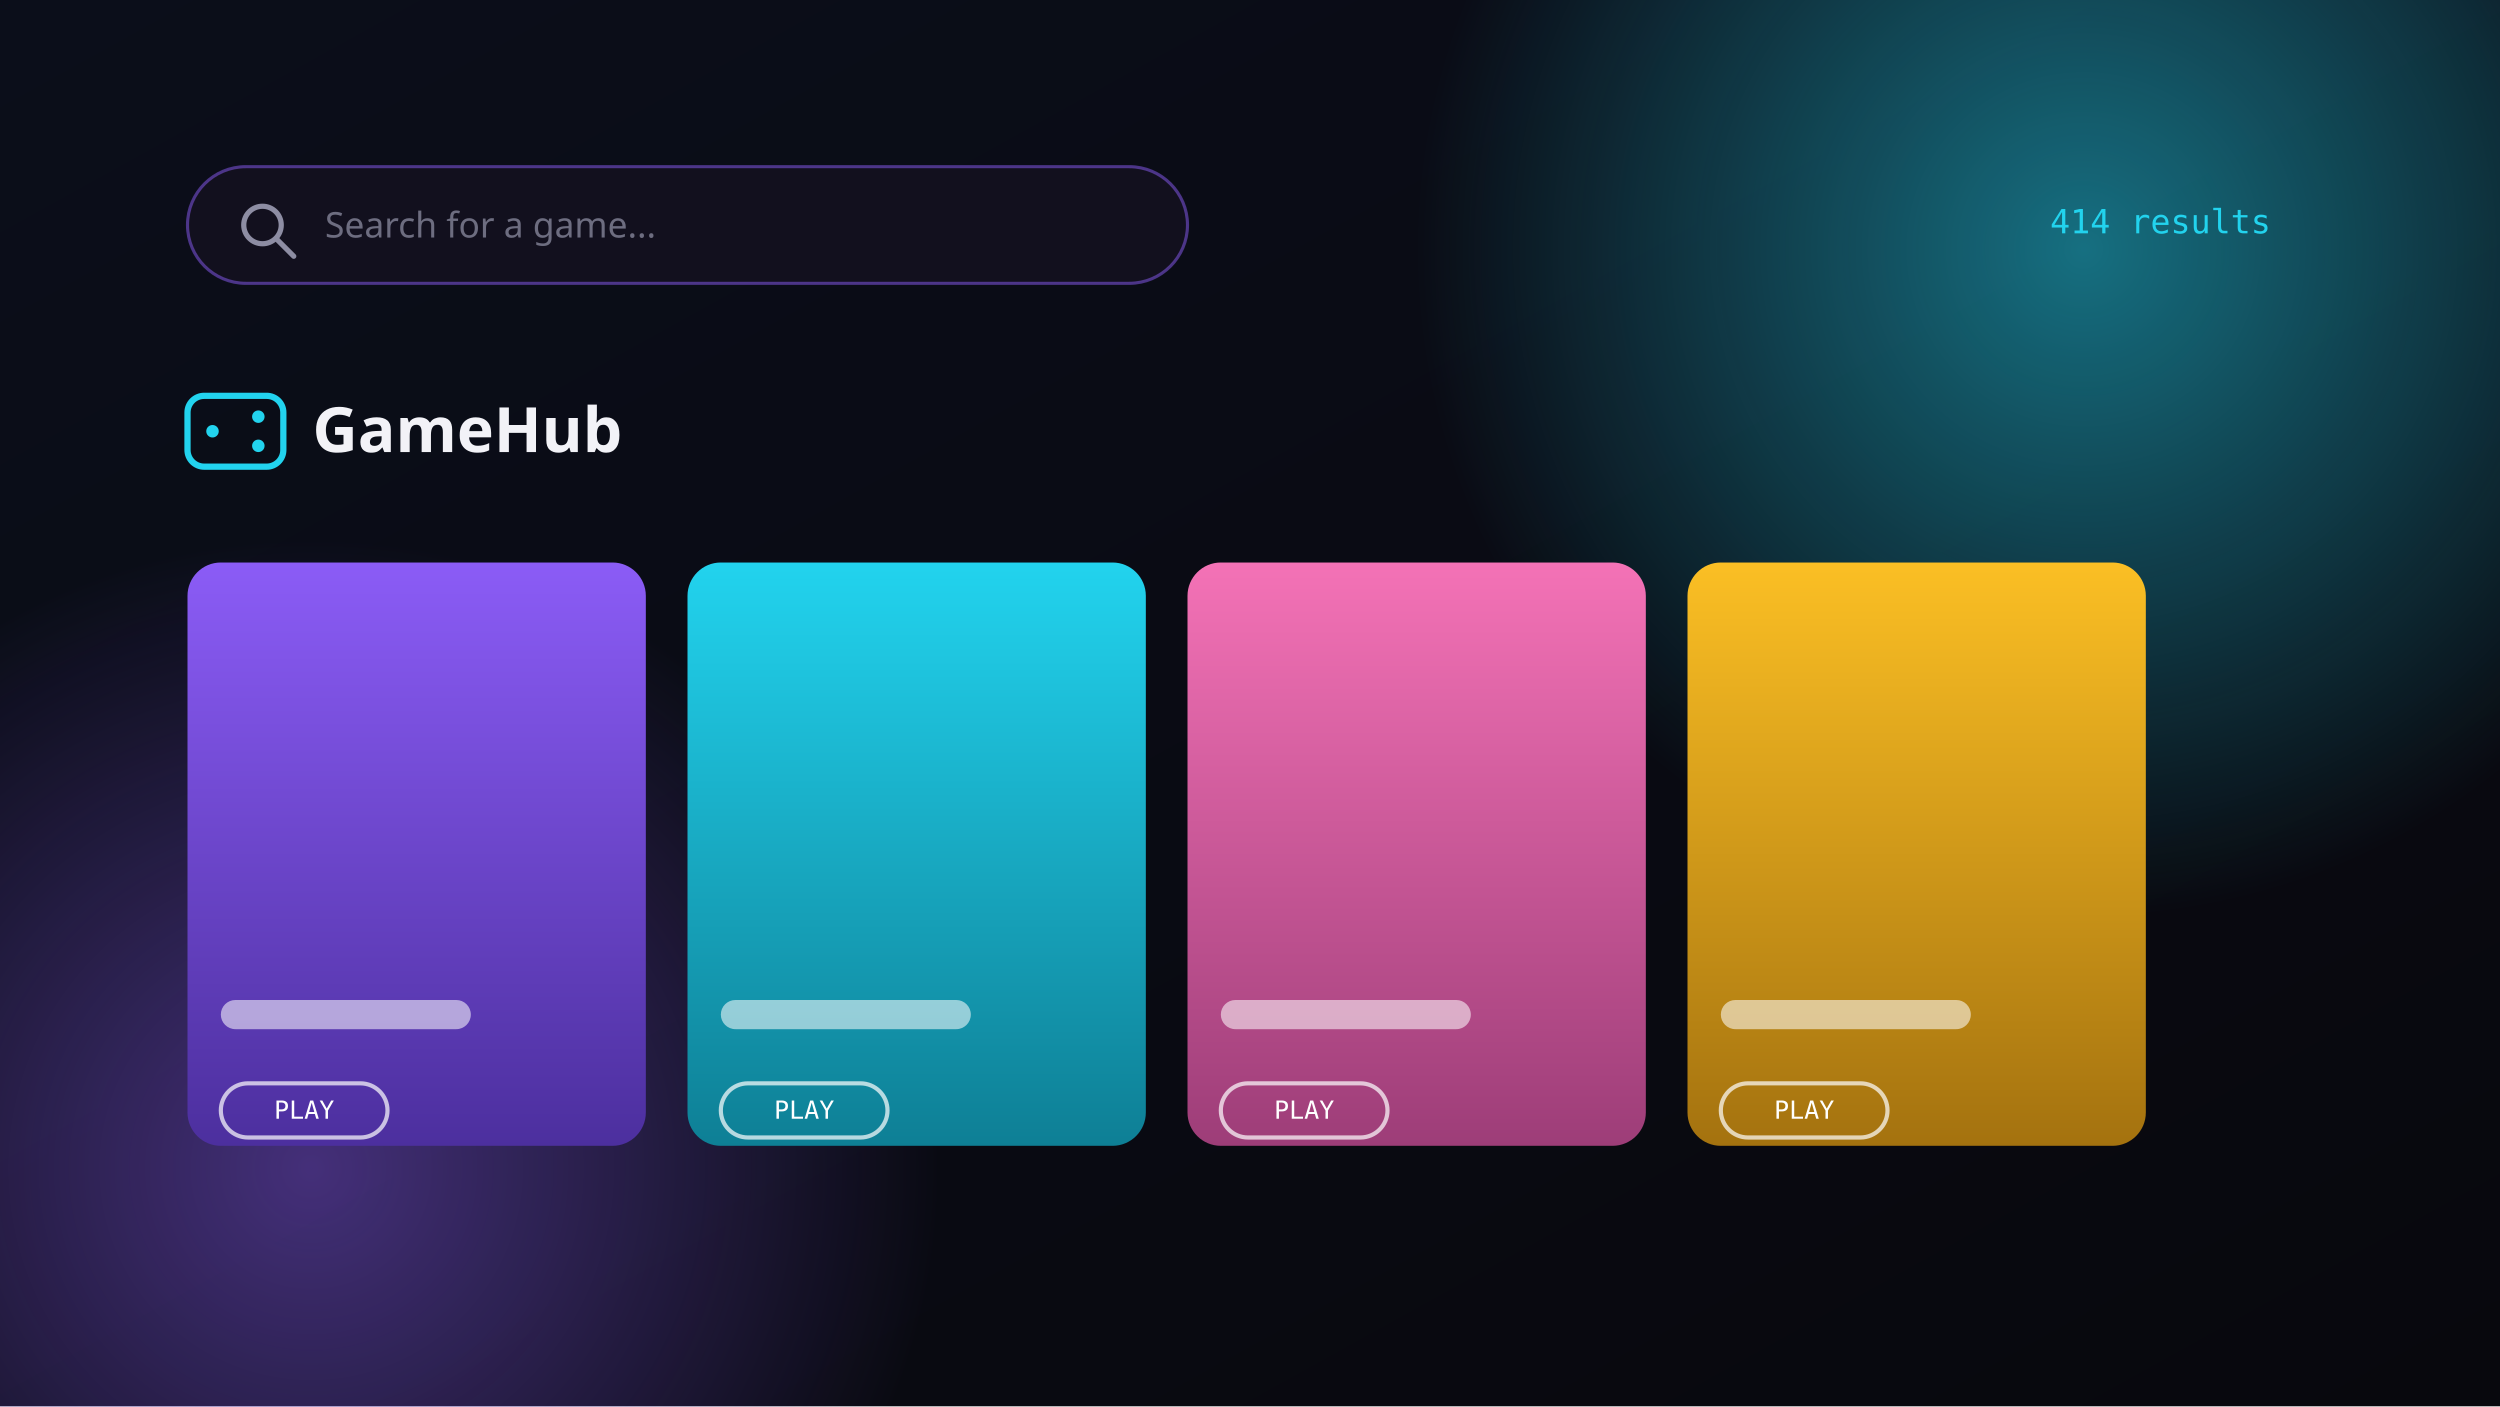
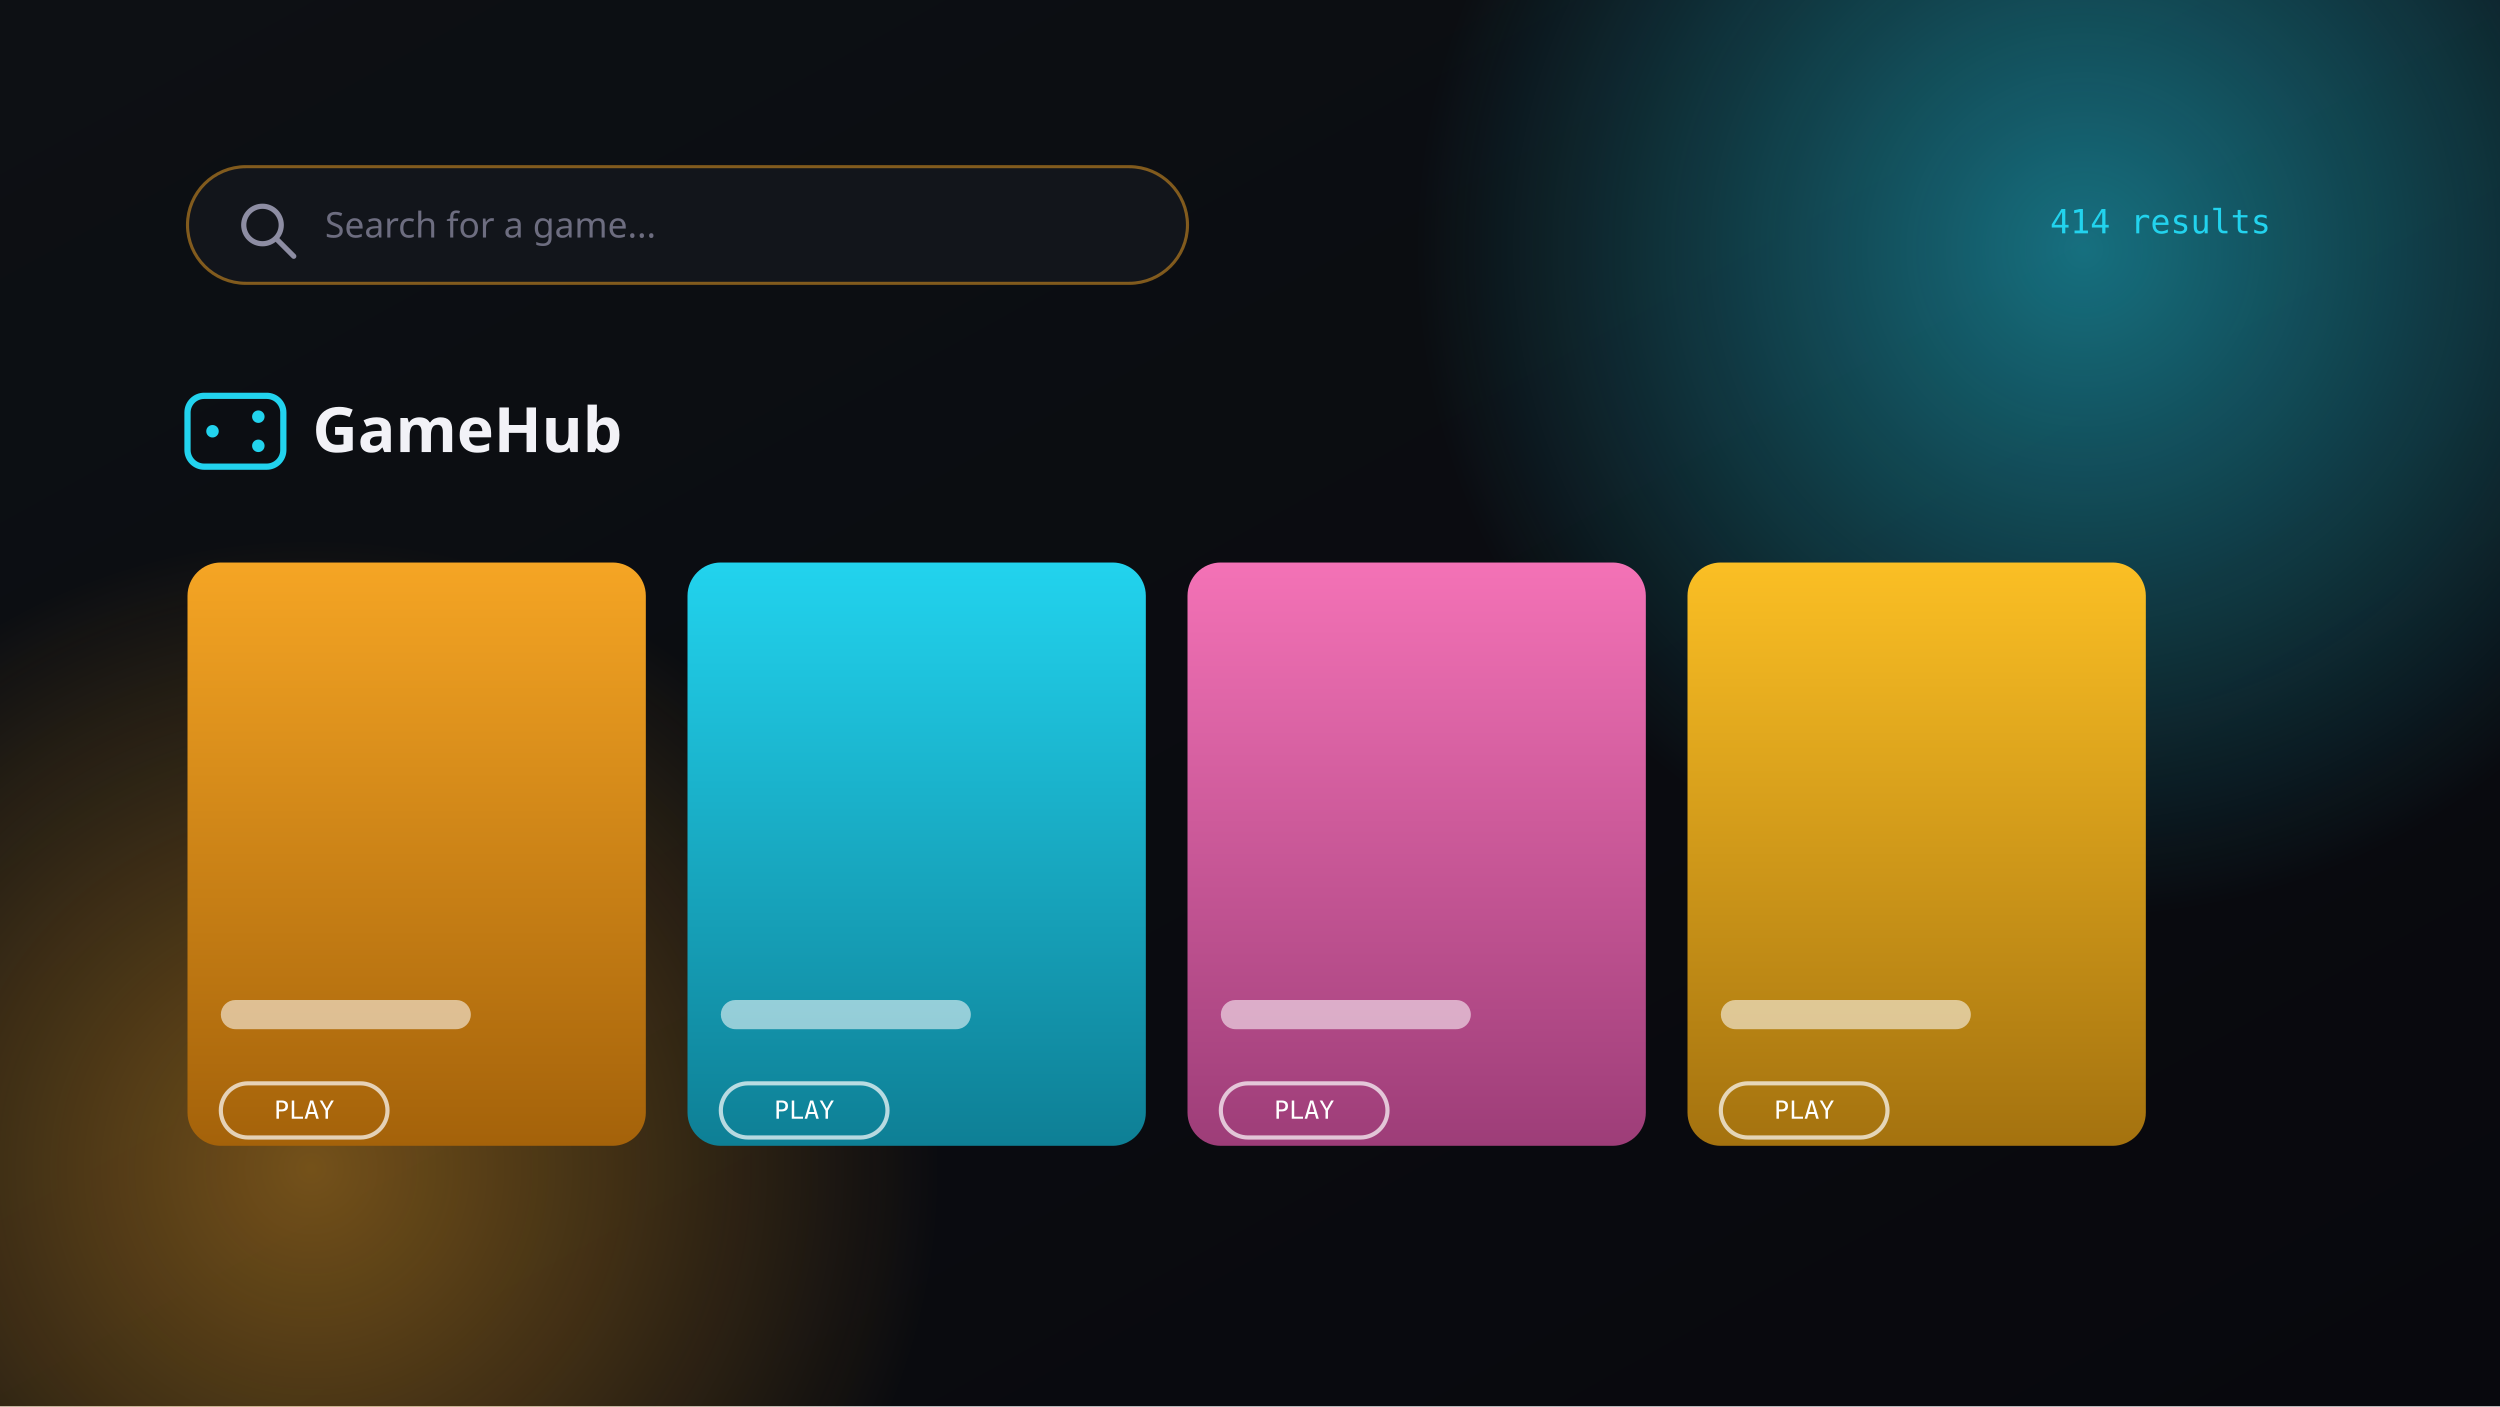
<svg xmlns="http://www.w3.org/2000/svg" viewBox="0 0 1200 675">
  <defs>
    <linearGradient id="bgg" x1="0" y1="0" x2="1" y2="1">
-       <stop offset="0%" stop-color="#0b0e1a" />
+       <stop offset="0%" stop-color="#0d1014" />
      <stop offset="100%" stop-color="#08080d" />
    </linearGradient>
    <radialGradient id="glowG1" cx="50%" cy="50%" r="50%">
      <stop offset="0%" stop-color="#22d3ee" stop-opacity="0.5" />
      <stop offset="100%" stop-color="#22d3ee" stop-opacity="0" />
    </radialGradient>
    <radialGradient id="glowG2" cx="50%" cy="50%" r="50%">
-       <stop offset="0%" stop-color="#8b5cf6" stop-opacity="0.45" />
-       <stop offset="100%" stop-color="#8b5cf6" stop-opacity="0" />
+       <stop offset="0%" stop-color="#f5a524" stop-opacity="0.45" />
+       <stop offset="100%" stop-color="#f5a524" stop-opacity="0" />
    </radialGradient>
    <linearGradient id="tile1" x1="0" y1="0" x2="0" y2="1">
-       <stop offset="0%" stop-color="#8b5cf6" />
-       <stop offset="100%" stop-color="#4c2f9e" />
+       <stop offset="0%" stop-color="#f5a524" />
+       <stop offset="100%" stop-color="#a4620a" />
    </linearGradient>
    <linearGradient id="tile2" x1="0" y1="0" x2="0" y2="1">
      <stop offset="0%" stop-color="#22d3ee" />
      <stop offset="100%" stop-color="#0e7f95" />
    </linearGradient>
    <linearGradient id="tile3" x1="0" y1="0" x2="0" y2="1">
      <stop offset="0%" stop-color="#f472b6" />
      <stop offset="100%" stop-color="#9d3d78" />
    </linearGradient>
    <linearGradient id="tile4" x1="0" y1="0" x2="0" y2="1">
      <stop offset="0%" stop-color="#fbbf24" />
      <stop offset="100%" stop-color="#a4720f" />
    </linearGradient>
  </defs>
  <rect width="1200" height="675" fill="url(#bgg)" />
  <circle cx="1000" cy="120" r="320" fill="url(#glowG1)" />
  <circle cx="150" cy="560" r="300" fill="url(#glowG2)" />
-   <rect x="90" y="80" width="480" height="56" rx="28" fill="#12101e" stroke="#8b5cf6" stroke-opacity="0.5" stroke-width="1.5" />
+   <rect x="90" y="80" width="480" height="56" rx="28" fill="#12151b" stroke="#f5a524" stroke-opacity="0.5" stroke-width="1.5" />
  <circle cx="126" cy="108" r="9" fill="none" stroke="#8d8da3" stroke-width="2.5" />
  <line x1="133" y1="115" x2="141" y2="123" stroke="#8d8da3" stroke-width="2.5" stroke-linecap="round" />
  <text x="156" y="114" font-family="IBM Plex Sans, sans-serif" font-size="17" fill="#6d6d80">Search for a game...</text>
  <g transform="translate(90,190)">
    <rect x="0" y="0" width="46" height="34" rx="8" fill="none" stroke="#22d3ee" stroke-width="3" />
    <circle cx="12" cy="17" r="3" fill="#22d3ee" />
    <circle cx="34" cy="10" r="3" fill="#22d3ee" />
    <circle cx="34" cy="24" r="3" fill="#22d3ee" />
    <text x="60" y="27" font-family="Space Grotesk, sans-serif" font-size="30" font-weight="700" fill="#f2f2f7">GameHub</text>
  </g>
  <g>
    <rect x="90" y="270" width="220" height="280" rx="16" fill="url(#tile1)" />
    <rect x="330" y="270" width="220" height="280" rx="16" fill="url(#tile2)" />
    <rect x="570" y="270" width="220" height="280" rx="16" fill="url(#tile3)" />
    <rect x="810" y="270" width="220" height="280" rx="16" fill="url(#tile4)" />
  </g>
  <g fill="#ffffff" fill-opacity="0.85" font-family="IBM Plex Sans, sans-serif" font-size="14">
    <rect x="106" y="480" width="120" height="14" rx="7" fill="#ffffff" fill-opacity="0.55" />
    <rect x="346" y="480" width="120" height="14" rx="7" fill="#ffffff" fill-opacity="0.55" />
    <rect x="586" y="480" width="120" height="14" rx="7" fill="#ffffff" fill-opacity="0.55" />
    <rect x="826" y="480" width="120" height="14" rx="7" fill="#ffffff" fill-opacity="0.55" />
  </g>
  <g fill="none" stroke="#ffffff" stroke-opacity="0.7" stroke-width="2">
    <rect x="106" y="520" width="80" height="26" rx="13" />
    <rect x="346" y="520" width="80" height="26" rx="13" />
    <rect x="586" y="520" width="80" height="26" rx="13" />
    <rect x="826" y="520" width="80" height="26" rx="13" />
  </g>
  <g fill="#ffffff" font-family="JetBrains Mono, monospace" font-size="12" text-anchor="middle">
    <text x="146" y="537">PLAY</text>
    <text x="386" y="537">PLAY</text>
    <text x="626" y="537">PLAY</text>
    <text x="866" y="537">PLAY</text>
  </g>
  <text x="1090" y="112" text-anchor="end" font-family="JetBrains Mono, monospace" font-size="16" fill="#22d3ee">414 results</text>
</svg>
